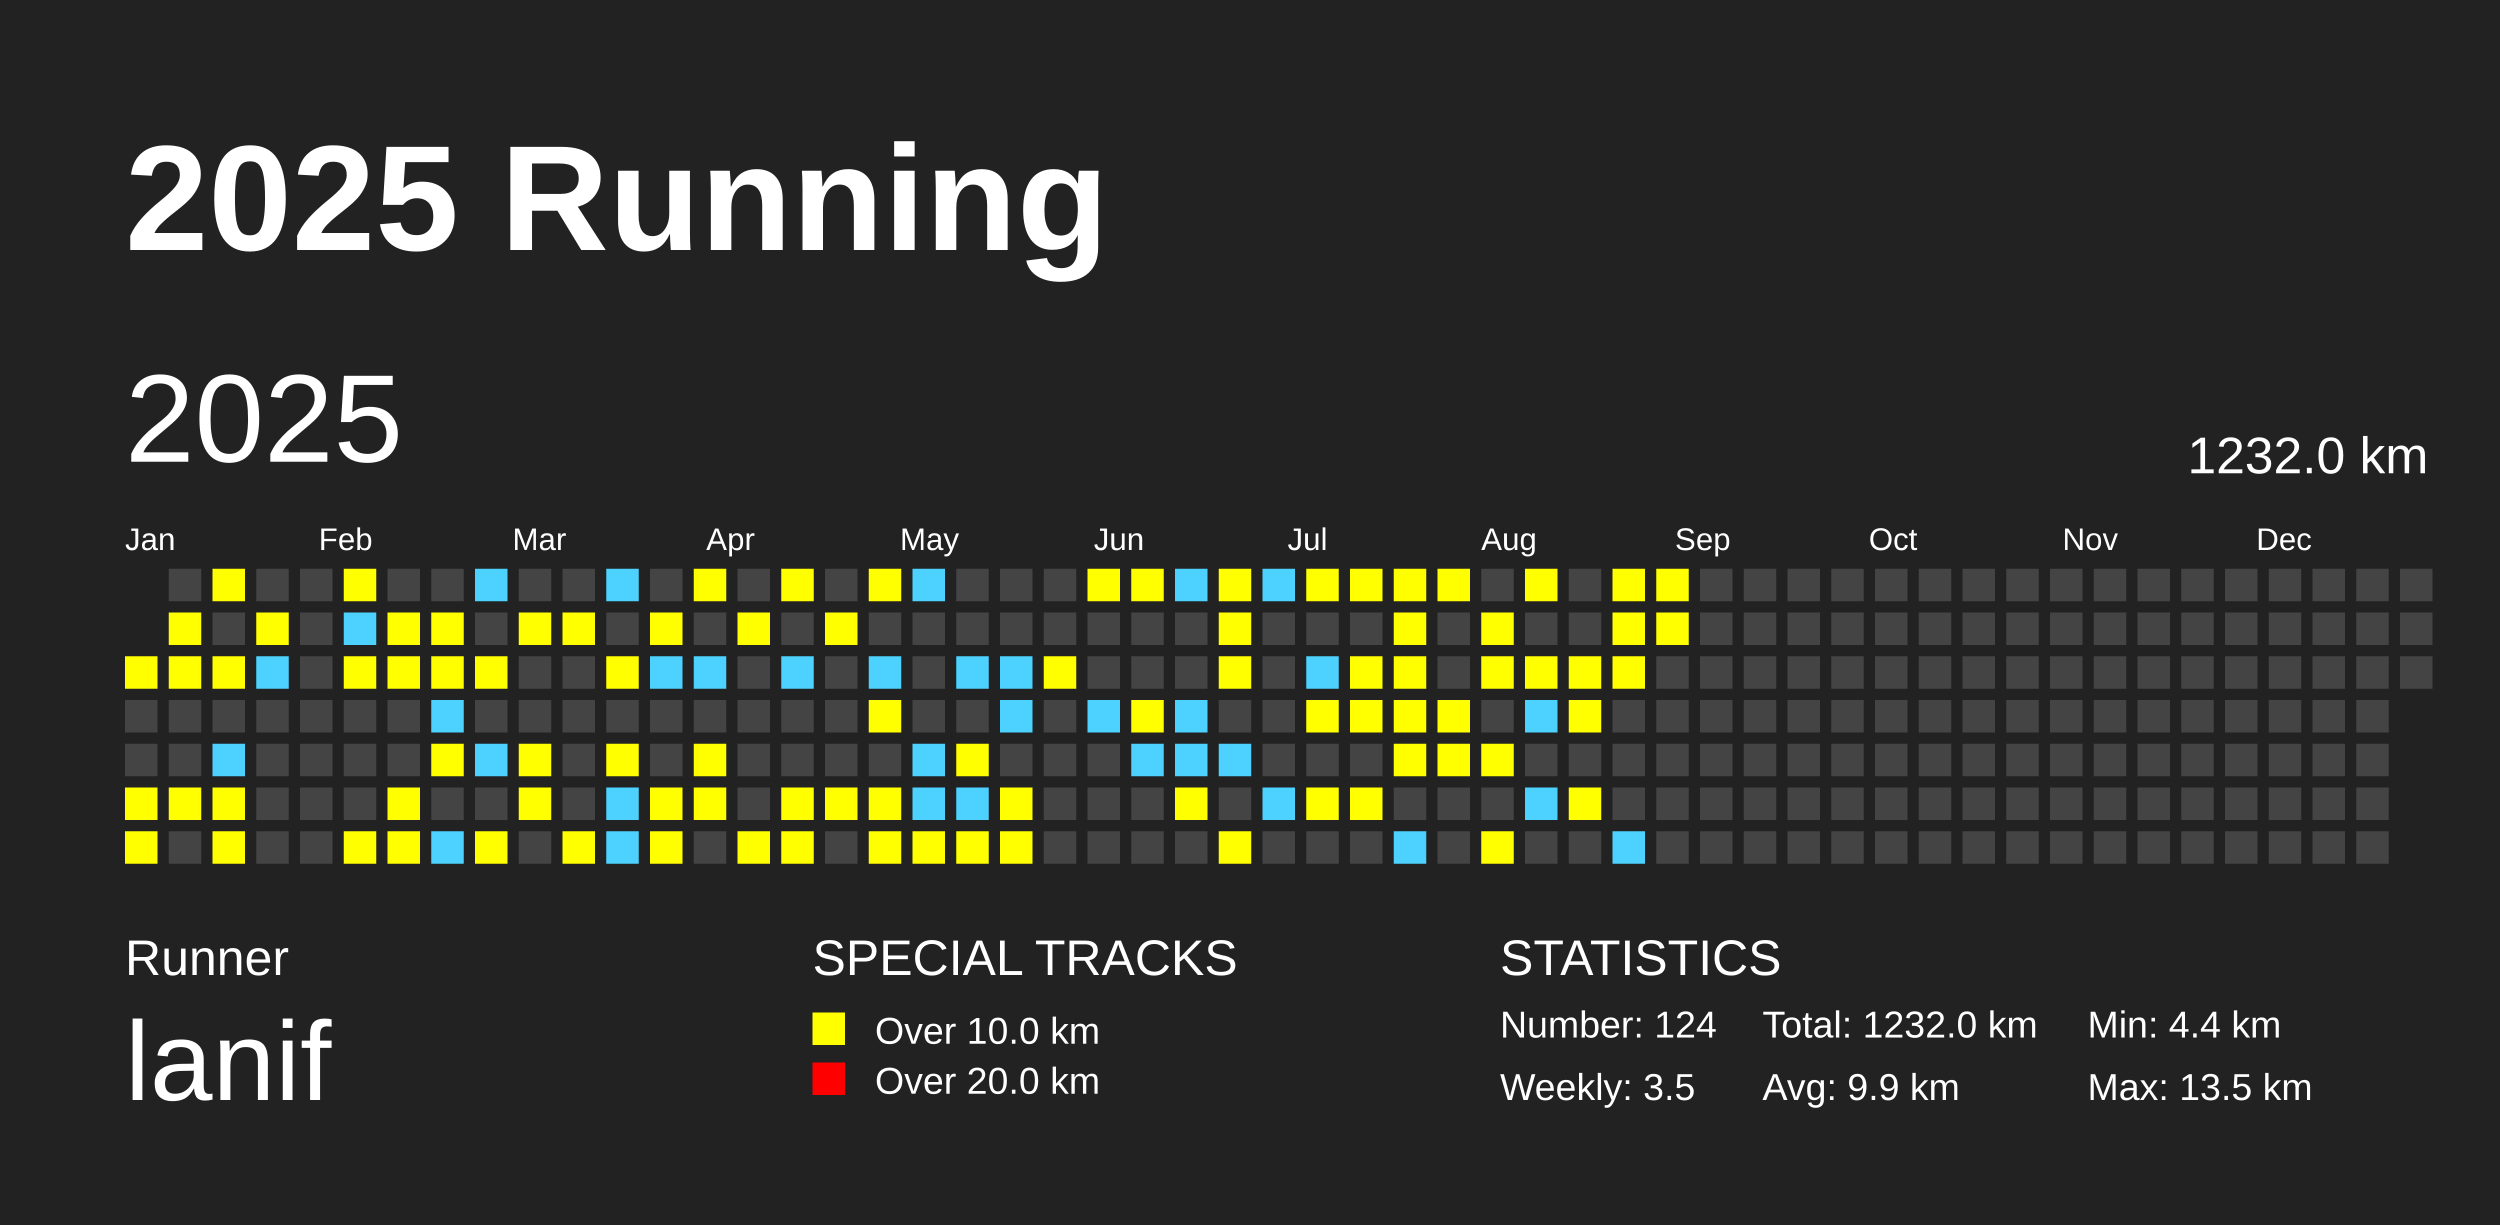
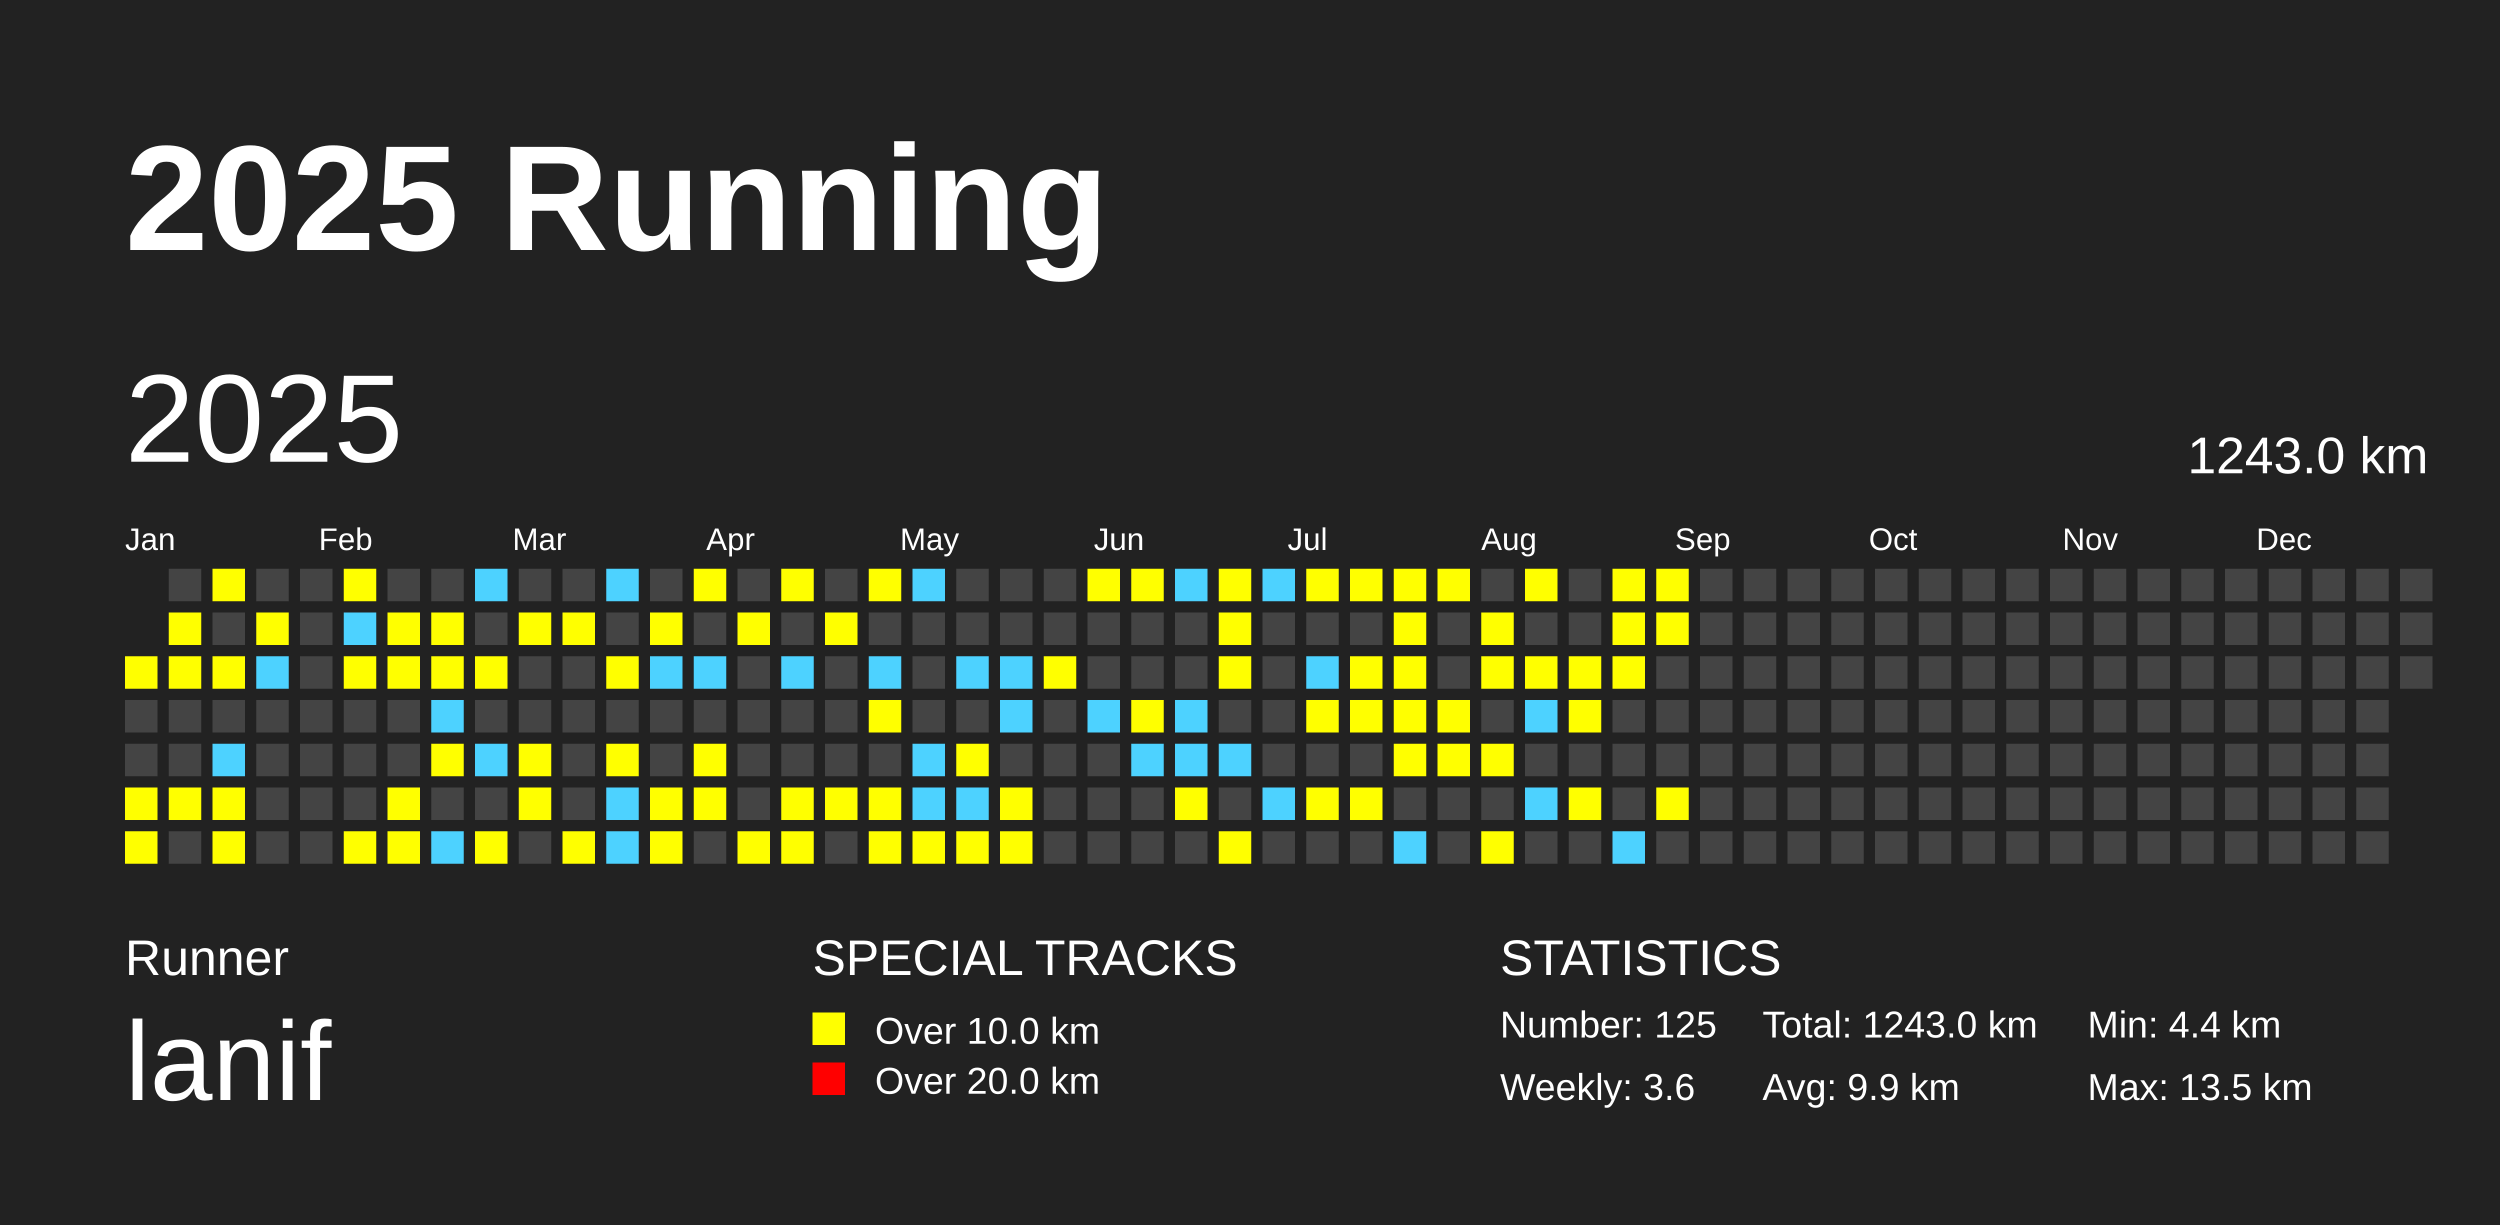
<svg xmlns="http://www.w3.org/2000/svg" baseProfile="full" height="98mm" version="1.1" viewBox="0,0,200,98" width="200mm">
  <defs />
  <rect fill="#222222" height="98" width="200" x="0" y="0" />
  <text fill="#FFFFFF" style="font-size:12px; font-family:Arial; font-weight:bold;" x="10" y="20">2025 Running</text>
  <text fill="#FFFFFF" style="font-size:4px; font-family:Arial" x="10" y="78">Runner</text>
  <text fill="#FFFFFF" style="font-size:9px; font-family:Arial" x="10" y="88">lanif</text>
  <text fill="#FFFFFF" style="font-size:4px; font-family:Arial" x="65" y="78">SPECIAL TRACKS</text>
  <rect fill="yellow" height="2.6" width="2.6" x="65" y="81" />
  <text fill="#FFFFFF" style="font-size:3px; font-family:Arial" x="70" y="83.5">Over 10.0 km</text>
  <rect fill="red" height="2.6" width="2.6" x="65" y="85" />
  <text fill="#FFFFFF" style="font-size:3px; font-family:Arial" x="70" y="87.5">Over 20.0 km</text>
  <text fill="#FFFFFF" style="font-size:4px; font-family:Arial" x="120" y="78">STATISTICS</text>
-   <text fill="#FFFFFF" style="font-size:3px; font-family:Arial" x="120" y="83">Number: 124</text>
-   <text fill="#FFFFFF" style="font-size:3px; font-family:Arial" x="120" y="88">Weekly: 3.5</text>
-   <text fill="#FFFFFF" style="font-size:3px; font-family:Arial" x="141" y="83">Total: 1232.0 km</text>
+   <text fill="#FFFFFF" style="font-size:3px; font-family:Arial" x="120" y="83">Number: 125</text>
+   <text fill="#FFFFFF" style="font-size:3px; font-family:Arial" x="120" y="88">Weekly: 3.6</text>
+   <text fill="#FFFFFF" style="font-size:3px; font-family:Arial" x="141" y="83">Total: 1243.0 km</text>
  <text fill="#FFFFFF" style="font-size:3px; font-family:Arial" x="141" y="88">Avg: 9.9 km</text>
  <text fill="#FFFFFF" style="font-size:3px; font-family:Arial" x="167" y="83">Min: 4.4 km</text>
  <text fill="#FFFFFF" style="font-size:3px; font-family:Arial" x="167" y="88">Max: 13.5 km</text>
  <text dominant-baseline="hanging" fill="#FFFFFF" style="font-size:10.0px; font-family:Arial;" x="10" y="30">2025</text>
-   <text dominant-baseline="hanging" fill="#FFFFFF" style="font-size:4.125px; font-family:Arial;" x="175" y="35">1232.0 km</text>
+   <text dominant-baseline="hanging" fill="#FFFFFF" style="font-size:4.125px; font-family:Arial;" x="175" y="35">1243.0 km</text>
  <text fill="#FFFFFF" style="font-size:2.5px; font-family:Arial" x="10.0" y="44">Jan</text>
  <text fill="#FFFFFF" style="font-size:2.5px; font-family:Arial" x="25.5" y="44">Feb</text>
  <text fill="#FFFFFF" style="font-size:2.5px; font-family:Arial" x="41.0" y="44">Mar</text>
  <text fill="#FFFFFF" style="font-size:2.5px; font-family:Arial" x="56.5" y="44">Apr</text>
  <text fill="#FFFFFF" style="font-size:2.5px; font-family:Arial" x="72.0" y="44">May</text>
  <text fill="#FFFFFF" style="font-size:2.5px; font-family:Arial" x="87.5" y="44">Jun</text>
  <text fill="#FFFFFF" style="font-size:2.5px; font-family:Arial" x="103.0" y="44">Jul</text>
  <text fill="#FFFFFF" style="font-size:2.5px; font-family:Arial" x="118.5" y="44">Aug</text>
  <text fill="#FFFFFF" style="font-size:2.5px; font-family:Arial" x="134.0" y="44">Sep</text>
  <text fill="#FFFFFF" style="font-size:2.5px; font-family:Arial" x="149.5" y="44">Oct</text>
  <text fill="#FFFFFF" style="font-size:2.5px; font-family:Arial" x="165.0" y="44">Nov</text>
  <text fill="#FFFFFF" style="font-size:2.5px; font-family:Arial" x="180.5" y="44">Dec</text>
  <rect fill="yellow" height="2.6" width="2.6" x="10.0" y="52.5" />
  <rect fill="#444444" height="2.6" width="2.6" x="10.0" y="56.0" />
  <rect fill="#444444" height="2.6" width="2.6" x="10.0" y="59.5" />
  <rect fill="yellow" height="2.6" width="2.6" x="10.0" y="63.0" />
  <rect fill="yellow" height="2.6" width="2.6" x="10.0" y="66.5" />
  <rect fill="#444444" height="2.6" width="2.6" x="13.5" y="45.5" />
  <rect fill="yellow" height="2.6" width="2.6" x="13.5" y="49.0" />
  <rect fill="yellow" height="2.6" width="2.6" x="13.5" y="52.5" />
  <rect fill="#444444" height="2.6" width="2.6" x="13.5" y="56.0" />
  <rect fill="#444444" height="2.6" width="2.6" x="13.5" y="59.5" />
  <rect fill="yellow" height="2.6" width="2.6" x="13.5" y="63.0" />
  <rect fill="#444444" height="2.6" width="2.6" x="13.5" y="66.5" />
  <rect fill="yellow" height="2.6" width="2.6" x="17.0" y="45.5" />
  <rect fill="#444444" height="2.6" width="2.6" x="17.0" y="49.0" />
  <rect fill="yellow" height="2.6" width="2.6" x="17.0" y="52.5" />
  <rect fill="#444444" height="2.6" width="2.6" x="17.0" y="56.0" />
  <rect fill="#4DD2FF" height="2.6" width="2.6" x="17.0" y="59.5" />
  <rect fill="yellow" height="2.6" width="2.6" x="17.0" y="63.0" />
  <rect fill="yellow" height="2.6" width="2.6" x="17.0" y="66.5" />
  <rect fill="#444444" height="2.6" width="2.6" x="20.5" y="45.5" />
  <rect fill="yellow" height="2.6" width="2.6" x="20.5" y="49.0" />
  <rect fill="#4DD2FF" height="2.6" width="2.6" x="20.5" y="52.5" />
  <rect fill="#444444" height="2.6" width="2.6" x="20.5" y="56.0" />
  <rect fill="#444444" height="2.6" width="2.6" x="20.5" y="59.5" />
  <rect fill="#444444" height="2.6" width="2.6" x="20.5" y="63.0" />
  <rect fill="#444444" height="2.6" width="2.6" x="20.5" y="66.5" />
  <rect fill="#444444" height="2.6" width="2.6" x="24.0" y="45.5" />
  <rect fill="#444444" height="2.6" width="2.6" x="24.0" y="49.0" />
  <rect fill="#444444" height="2.6" width="2.6" x="24.0" y="52.5" />
  <rect fill="#444444" height="2.6" width="2.6" x="24.0" y="56.0" />
  <rect fill="#444444" height="2.6" width="2.6" x="24.0" y="59.5" />
  <rect fill="#444444" height="2.6" width="2.6" x="24.0" y="63.0" />
  <rect fill="#444444" height="2.6" width="2.6" x="24.0" y="66.5" />
  <rect fill="yellow" height="2.6" width="2.6" x="27.5" y="45.5" />
  <rect fill="#4DD2FF" height="2.6" width="2.6" x="27.5" y="49.0" />
  <rect fill="yellow" height="2.6" width="2.6" x="27.5" y="52.5" />
  <rect fill="#444444" height="2.6" width="2.6" x="27.5" y="56.0" />
  <rect fill="#444444" height="2.6" width="2.6" x="27.5" y="59.5" />
  <rect fill="#444444" height="2.6" width="2.6" x="27.5" y="63.0" />
  <rect fill="yellow" height="2.6" width="2.6" x="27.5" y="66.5" />
  <rect fill="#444444" height="2.6" width="2.6" x="31.0" y="45.5" />
  <rect fill="yellow" height="2.6" width="2.6" x="31.0" y="49.0" />
  <rect fill="yellow" height="2.6" width="2.6" x="31.0" y="52.5" />
  <rect fill="#444444" height="2.6" width="2.6" x="31.0" y="56.0" />
  <rect fill="#444444" height="2.6" width="2.6" x="31.0" y="59.5" />
  <rect fill="yellow" height="2.6" width="2.6" x="31.0" y="63.0" />
  <rect fill="yellow" height="2.6" width="2.6" x="31.0" y="66.5" />
  <rect fill="#444444" height="2.6" width="2.6" x="34.5" y="45.5" />
  <rect fill="yellow" height="2.6" width="2.6" x="34.5" y="49.0" />
  <rect fill="yellow" height="2.6" width="2.6" x="34.5" y="52.5" />
  <rect fill="#4DD2FF" height="2.6" width="2.6" x="34.5" y="56.0" />
  <rect fill="yellow" height="2.6" width="2.6" x="34.5" y="59.5" />
  <rect fill="#444444" height="2.6" width="2.6" x="34.5" y="63.0" />
  <rect fill="#4DD2FF" height="2.6" width="2.6" x="34.5" y="66.5" />
  <rect fill="#4DD2FF" height="2.6" width="2.6" x="38.0" y="45.5" />
  <rect fill="#444444" height="2.6" width="2.6" x="38.0" y="49.0" />
  <rect fill="yellow" height="2.6" width="2.6" x="38.0" y="52.5" />
  <rect fill="#444444" height="2.6" width="2.6" x="38.0" y="56.0" />
  <rect fill="#4DD2FF" height="2.6" width="2.6" x="38.0" y="59.5" />
  <rect fill="#444444" height="2.6" width="2.6" x="38.0" y="63.0" />
  <rect fill="yellow" height="2.6" width="2.6" x="38.0" y="66.5" />
  <rect fill="#444444" height="2.6" width="2.6" x="41.5" y="45.5" />
  <rect fill="yellow" height="2.6" width="2.6" x="41.5" y="49.0" />
  <rect fill="#444444" height="2.6" width="2.6" x="41.5" y="52.5" />
  <rect fill="#444444" height="2.6" width="2.6" x="41.5" y="56.0" />
  <rect fill="yellow" height="2.6" width="2.6" x="41.5" y="59.5" />
  <rect fill="yellow" height="2.6" width="2.6" x="41.5" y="63.0" />
  <rect fill="#444444" height="2.6" width="2.6" x="41.5" y="66.5" />
  <rect fill="#444444" height="2.6" width="2.6" x="45.0" y="45.5" />
  <rect fill="yellow" height="2.6" width="2.6" x="45.0" y="49.0" />
  <rect fill="#444444" height="2.6" width="2.6" x="45.0" y="52.5" />
  <rect fill="#444444" height="2.6" width="2.6" x="45.0" y="56.0" />
  <rect fill="#444444" height="2.6" width="2.6" x="45.0" y="59.5" />
  <rect fill="#444444" height="2.6" width="2.6" x="45.0" y="63.0" />
  <rect fill="yellow" height="2.6" width="2.6" x="45.0" y="66.5" />
  <rect fill="#4DD2FF" height="2.6" width="2.6" x="48.5" y="45.5" />
  <rect fill="#444444" height="2.6" width="2.6" x="48.5" y="49.0" />
  <rect fill="yellow" height="2.6" width="2.6" x="48.5" y="52.5" />
  <rect fill="#444444" height="2.6" width="2.6" x="48.5" y="56.0" />
  <rect fill="yellow" height="2.6" width="2.6" x="48.5" y="59.5" />
  <rect fill="#4DD2FF" height="2.6" width="2.6" x="48.5" y="63.0" />
  <rect fill="#4DD2FF" height="2.6" width="2.6" x="48.5" y="66.5" />
  <rect fill="#444444" height="2.6" width="2.6" x="52.0" y="45.5" />
  <rect fill="yellow" height="2.6" width="2.6" x="52.0" y="49.0" />
  <rect fill="#4DD2FF" height="2.6" width="2.6" x="52.0" y="52.5" />
  <rect fill="#444444" height="2.6" width="2.6" x="52.0" y="56.0" />
  <rect fill="#444444" height="2.6" width="2.6" x="52.0" y="59.5" />
  <rect fill="yellow" height="2.6" width="2.6" x="52.0" y="63.0" />
  <rect fill="yellow" height="2.6" width="2.6" x="52.0" y="66.5" />
  <rect fill="yellow" height="2.6" width="2.6" x="55.5" y="45.5" />
  <rect fill="#444444" height="2.6" width="2.6" x="55.5" y="49.0" />
  <rect fill="#4DD2FF" height="2.6" width="2.6" x="55.5" y="52.5" />
  <rect fill="#444444" height="2.6" width="2.6" x="55.5" y="56.0" />
  <rect fill="yellow" height="2.6" width="2.6" x="55.5" y="59.5" />
  <rect fill="yellow" height="2.6" width="2.6" x="55.5" y="63.0" />
  <rect fill="#444444" height="2.6" width="2.6" x="55.5" y="66.5" />
  <rect fill="#444444" height="2.6" width="2.6" x="59.0" y="45.5" />
  <rect fill="yellow" height="2.6" width="2.6" x="59.0" y="49.0" />
  <rect fill="#444444" height="2.6" width="2.6" x="59.0" y="52.5" />
  <rect fill="#444444" height="2.6" width="2.6" x="59.0" y="56.0" />
  <rect fill="#444444" height="2.6" width="2.6" x="59.0" y="59.5" />
  <rect fill="#444444" height="2.6" width="2.6" x="59.0" y="63.0" />
  <rect fill="yellow" height="2.6" width="2.6" x="59.0" y="66.5" />
  <rect fill="yellow" height="2.6" width="2.6" x="62.5" y="45.5" />
  <rect fill="#444444" height="2.6" width="2.6" x="62.5" y="49.0" />
  <rect fill="#4DD2FF" height="2.6" width="2.6" x="62.5" y="52.5" />
  <rect fill="#444444" height="2.6" width="2.6" x="62.5" y="56.0" />
  <rect fill="#444444" height="2.6" width="2.6" x="62.5" y="59.5" />
  <rect fill="yellow" height="2.6" width="2.6" x="62.5" y="63.0" />
  <rect fill="yellow" height="2.6" width="2.6" x="62.5" y="66.5" />
  <rect fill="#444444" height="2.6" width="2.6" x="66.0" y="45.5" />
  <rect fill="yellow" height="2.6" width="2.6" x="66.0" y="49.0" />
  <rect fill="#444444" height="2.6" width="2.6" x="66.0" y="52.5" />
  <rect fill="#444444" height="2.6" width="2.6" x="66.0" y="56.0" />
  <rect fill="#444444" height="2.6" width="2.6" x="66.0" y="59.5" />
  <rect fill="yellow" height="2.6" width="2.6" x="66.0" y="63.0" />
  <rect fill="#444444" height="2.6" width="2.6" x="66.0" y="66.5" />
  <rect fill="yellow" height="2.6" width="2.6" x="69.5" y="45.5" />
  <rect fill="#444444" height="2.6" width="2.6" x="69.5" y="49.0" />
  <rect fill="#4DD2FF" height="2.6" width="2.6" x="69.5" y="52.5" />
  <rect fill="yellow" height="2.6" width="2.6" x="69.5" y="56.0" />
  <rect fill="#444444" height="2.6" width="2.6" x="69.5" y="59.5" />
  <rect fill="yellow" height="2.6" width="2.6" x="69.5" y="63.0" />
  <rect fill="yellow" height="2.6" width="2.6" x="69.5" y="66.5" />
  <rect fill="#4DD2FF" height="2.6" width="2.6" x="73.0" y="45.5" />
  <rect fill="#444444" height="2.6" width="2.6" x="73.0" y="49.0" />
  <rect fill="#444444" height="2.6" width="2.6" x="73.0" y="52.5" />
  <rect fill="#444444" height="2.6" width="2.6" x="73.0" y="56.0" />
  <rect fill="#4DD2FF" height="2.6" width="2.6" x="73.0" y="59.5" />
  <rect fill="#4DD2FF" height="2.6" width="2.6" x="73.0" y="63.0" />
  <rect fill="yellow" height="2.6" width="2.6" x="73.0" y="66.5" />
  <rect fill="#444444" height="2.6" width="2.6" x="76.5" y="45.5" />
  <rect fill="#444444" height="2.6" width="2.6" x="76.5" y="49.0" />
  <rect fill="#4DD2FF" height="2.6" width="2.6" x="76.5" y="52.5" />
  <rect fill="#444444" height="2.6" width="2.6" x="76.5" y="56.0" />
  <rect fill="yellow" height="2.6" width="2.6" x="76.5" y="59.5" />
  <rect fill="#4DD2FF" height="2.6" width="2.6" x="76.5" y="63.0" />
  <rect fill="yellow" height="2.6" width="2.6" x="76.5" y="66.5" />
  <rect fill="#444444" height="2.6" width="2.6" x="80.0" y="45.5" />
  <rect fill="#444444" height="2.6" width="2.6" x="80.0" y="49.0" />
  <rect fill="#4DD2FF" height="2.6" width="2.6" x="80.0" y="52.5" />
  <rect fill="#4DD2FF" height="2.6" width="2.6" x="80.0" y="56.0" />
  <rect fill="#444444" height="2.6" width="2.6" x="80.0" y="59.5" />
  <rect fill="yellow" height="2.6" width="2.6" x="80.0" y="63.0" />
  <rect fill="yellow" height="2.6" width="2.6" x="80.0" y="66.5" />
  <rect fill="#444444" height="2.6" width="2.6" x="83.5" y="45.5" />
  <rect fill="#444444" height="2.6" width="2.6" x="83.5" y="49.0" />
  <rect fill="yellow" height="2.6" width="2.6" x="83.5" y="52.5" />
  <rect fill="#444444" height="2.6" width="2.6" x="83.5" y="56.0" />
  <rect fill="#444444" height="2.6" width="2.6" x="83.5" y="59.5" />
  <rect fill="#444444" height="2.6" width="2.6" x="83.5" y="63.0" />
  <rect fill="#444444" height="2.6" width="2.6" x="83.5" y="66.5" />
  <rect fill="yellow" height="2.6" width="2.6" x="87.0" y="45.5" />
  <rect fill="#444444" height="2.6" width="2.6" x="87.0" y="49.0" />
  <rect fill="#444444" height="2.6" width="2.6" x="87.0" y="52.5" />
  <rect fill="#4DD2FF" height="2.6" width="2.6" x="87.0" y="56.0" />
  <rect fill="#444444" height="2.6" width="2.6" x="87.0" y="59.5" />
  <rect fill="#444444" height="2.6" width="2.6" x="87.0" y="63.0" />
  <rect fill="#444444" height="2.6" width="2.6" x="87.0" y="66.5" />
  <rect fill="yellow" height="2.6" width="2.6" x="90.5" y="45.5" />
  <rect fill="#444444" height="2.6" width="2.6" x="90.5" y="49.0" />
  <rect fill="#444444" height="2.6" width="2.6" x="90.5" y="52.5" />
  <rect fill="yellow" height="2.6" width="2.6" x="90.5" y="56.0" />
  <rect fill="#4DD2FF" height="2.6" width="2.6" x="90.5" y="59.5" />
  <rect fill="#444444" height="2.6" width="2.6" x="90.5" y="63.0" />
  <rect fill="#444444" height="2.6" width="2.6" x="90.5" y="66.5" />
  <rect fill="#4DD2FF" height="2.6" width="2.6" x="94.0" y="45.5" />
  <rect fill="#444444" height="2.6" width="2.6" x="94.0" y="49.0" />
  <rect fill="#444444" height="2.6" width="2.6" x="94.0" y="52.5" />
  <rect fill="#4DD2FF" height="2.6" width="2.6" x="94.0" y="56.0" />
  <rect fill="#4DD2FF" height="2.6" width="2.6" x="94.0" y="59.5" />
  <rect fill="yellow" height="2.6" width="2.6" x="94.0" y="63.0" />
  <rect fill="#444444" height="2.6" width="2.6" x="94.0" y="66.5" />
  <rect fill="yellow" height="2.6" width="2.6" x="97.5" y="45.5" />
  <rect fill="yellow" height="2.6" width="2.6" x="97.5" y="49.0" />
  <rect fill="yellow" height="2.6" width="2.6" x="97.5" y="52.5" />
  <rect fill="#444444" height="2.6" width="2.6" x="97.5" y="56.0" />
  <rect fill="#4DD2FF" height="2.6" width="2.6" x="97.5" y="59.5" />
  <rect fill="#444444" height="2.6" width="2.6" x="97.5" y="63.0" />
  <rect fill="yellow" height="2.6" width="2.6" x="97.5" y="66.5" />
  <rect fill="#4DD2FF" height="2.6" width="2.6" x="101.0" y="45.5" />
  <rect fill="#444444" height="2.6" width="2.6" x="101.0" y="49.0" />
  <rect fill="#444444" height="2.6" width="2.6" x="101.0" y="52.5" />
  <rect fill="#444444" height="2.6" width="2.6" x="101.0" y="56.0" />
  <rect fill="#444444" height="2.6" width="2.6" x="101.0" y="59.5" />
  <rect fill="#4DD2FF" height="2.6" width="2.6" x="101.0" y="63.0" />
  <rect fill="#444444" height="2.6" width="2.6" x="101.0" y="66.5" />
  <rect fill="yellow" height="2.6" width="2.6" x="104.5" y="45.5" />
  <rect fill="#444444" height="2.6" width="2.6" x="104.5" y="49.0" />
  <rect fill="#4DD2FF" height="2.6" width="2.6" x="104.5" y="52.5" />
  <rect fill="yellow" height="2.6" width="2.6" x="104.5" y="56.0" />
  <rect fill="#444444" height="2.6" width="2.6" x="104.5" y="59.5" />
  <rect fill="yellow" height="2.6" width="2.6" x="104.5" y="63.0" />
  <rect fill="#444444" height="2.6" width="2.6" x="104.5" y="66.5" />
  <rect fill="yellow" height="2.6" width="2.6" x="108.0" y="45.5" />
  <rect fill="#444444" height="2.6" width="2.6" x="108.0" y="49.0" />
  <rect fill="yellow" height="2.6" width="2.6" x="108.0" y="52.5" />
  <rect fill="yellow" height="2.6" width="2.6" x="108.0" y="56.0" />
  <rect fill="#444444" height="2.6" width="2.6" x="108.0" y="59.5" />
  <rect fill="yellow" height="2.6" width="2.6" x="108.0" y="63.0" />
  <rect fill="#444444" height="2.6" width="2.6" x="108.0" y="66.5" />
  <rect fill="yellow" height="2.6" width="2.6" x="111.5" y="45.5" />
  <rect fill="yellow" height="2.6" width="2.6" x="111.5" y="49.0" />
  <rect fill="yellow" height="2.6" width="2.6" x="111.5" y="52.5" />
  <rect fill="yellow" height="2.6" width="2.6" x="111.5" y="56.0" />
  <rect fill="yellow" height="2.6" width="2.6" x="111.5" y="59.5" />
  <rect fill="#444444" height="2.6" width="2.6" x="111.5" y="63.0" />
  <rect fill="#4DD2FF" height="2.6" width="2.6" x="111.5" y="66.5" />
  <rect fill="yellow" height="2.6" width="2.6" x="115.0" y="45.5" />
  <rect fill="#444444" height="2.6" width="2.6" x="115.0" y="49.0" />
  <rect fill="#444444" height="2.6" width="2.6" x="115.0" y="52.5" />
  <rect fill="yellow" height="2.6" width="2.6" x="115.0" y="56.0" />
  <rect fill="yellow" height="2.6" width="2.6" x="115.0" y="59.5" />
  <rect fill="#444444" height="2.6" width="2.6" x="115.0" y="63.0" />
  <rect fill="#444444" height="2.6" width="2.6" x="115.0" y="66.5" />
  <rect fill="#444444" height="2.6" width="2.6" x="118.5" y="45.5" />
  <rect fill="yellow" height="2.6" width="2.6" x="118.5" y="49.0" />
  <rect fill="yellow" height="2.6" width="2.6" x="118.5" y="52.5" />
  <rect fill="#444444" height="2.6" width="2.6" x="118.5" y="56.0" />
  <rect fill="yellow" height="2.6" width="2.6" x="118.5" y="59.5" />
  <rect fill="#444444" height="2.6" width="2.6" x="118.5" y="63.0" />
  <rect fill="yellow" height="2.6" width="2.6" x="118.5" y="66.5" />
  <rect fill="yellow" height="2.6" width="2.6" x="122.0" y="45.5" />
  <rect fill="#444444" height="2.6" width="2.6" x="122.0" y="49.0" />
  <rect fill="yellow" height="2.6" width="2.6" x="122.0" y="52.5" />
  <rect fill="#4DD2FF" height="2.6" width="2.6" x="122.0" y="56.0" />
  <rect fill="#444444" height="2.6" width="2.6" x="122.0" y="59.5" />
  <rect fill="#4DD2FF" height="2.6" width="2.6" x="122.0" y="63.0" />
  <rect fill="#444444" height="2.6" width="2.6" x="122.0" y="66.5" />
  <rect fill="#444444" height="2.6" width="2.6" x="125.5" y="45.5" />
  <rect fill="#444444" height="2.6" width="2.6" x="125.5" y="49.0" />
  <rect fill="yellow" height="2.6" width="2.6" x="125.5" y="52.5" />
  <rect fill="yellow" height="2.6" width="2.6" x="125.5" y="56.0" />
  <rect fill="#444444" height="2.6" width="2.6" x="125.5" y="59.5" />
  <rect fill="yellow" height="2.6" width="2.6" x="125.5" y="63.0" />
  <rect fill="#444444" height="2.6" width="2.6" x="125.5" y="66.5" />
  <rect fill="yellow" height="2.6" width="2.6" x="129.0" y="45.5" />
  <rect fill="yellow" height="2.6" width="2.6" x="129.0" y="49.0" />
  <rect fill="yellow" height="2.6" width="2.6" x="129.0" y="52.5" />
  <rect fill="#444444" height="2.6" width="2.6" x="129.0" y="56.0" />
  <rect fill="#444444" height="2.6" width="2.6" x="129.0" y="59.5" />
  <rect fill="#444444" height="2.6" width="2.6" x="129.0" y="63.0" />
  <rect fill="#4DD2FF" height="2.6" width="2.6" x="129.0" y="66.5" />
  <rect fill="yellow" height="2.6" width="2.6" x="132.5" y="45.5" />
  <rect fill="yellow" height="2.6" width="2.6" x="132.5" y="49.0" />
  <rect fill="#444444" height="2.6" width="2.6" x="132.5" y="52.5" />
  <rect fill="#444444" height="2.6" width="2.6" x="132.5" y="56.0" />
  <rect fill="#444444" height="2.6" width="2.6" x="132.5" y="59.5" />
-   <rect fill="#444444" height="2.6" width="2.6" x="132.5" y="63.0" />
+   <rect fill="yellow" height="2.6" width="2.6" x="132.5" y="63.0" />
  <rect fill="#444444" height="2.6" width="2.6" x="132.5" y="66.5" />
  <rect fill="#444444" height="2.6" width="2.6" x="136.0" y="45.5" />
  <rect fill="#444444" height="2.6" width="2.6" x="136.0" y="49.0" />
  <rect fill="#444444" height="2.6" width="2.6" x="136.0" y="52.5" />
  <rect fill="#444444" height="2.6" width="2.6" x="136.0" y="56.0" />
  <rect fill="#444444" height="2.6" width="2.6" x="136.0" y="59.5" />
  <rect fill="#444444" height="2.6" width="2.6" x="136.0" y="63.0" />
  <rect fill="#444444" height="2.6" width="2.6" x="136.0" y="66.5" />
  <rect fill="#444444" height="2.6" width="2.6" x="139.5" y="45.5" />
  <rect fill="#444444" height="2.6" width="2.6" x="139.5" y="49.0" />
  <rect fill="#444444" height="2.6" width="2.6" x="139.5" y="52.5" />
  <rect fill="#444444" height="2.6" width="2.6" x="139.5" y="56.0" />
  <rect fill="#444444" height="2.6" width="2.6" x="139.5" y="59.5" />
  <rect fill="#444444" height="2.6" width="2.6" x="139.5" y="63.0" />
  <rect fill="#444444" height="2.6" width="2.6" x="139.5" y="66.5" />
  <rect fill="#444444" height="2.6" width="2.6" x="143.0" y="45.5" />
  <rect fill="#444444" height="2.6" width="2.6" x="143.0" y="49.0" />
  <rect fill="#444444" height="2.6" width="2.6" x="143.0" y="52.5" />
  <rect fill="#444444" height="2.6" width="2.6" x="143.0" y="56.0" />
  <rect fill="#444444" height="2.6" width="2.6" x="143.0" y="59.5" />
  <rect fill="#444444" height="2.6" width="2.6" x="143.0" y="63.0" />
  <rect fill="#444444" height="2.6" width="2.6" x="143.0" y="66.5" />
  <rect fill="#444444" height="2.6" width="2.6" x="146.5" y="45.5" />
  <rect fill="#444444" height="2.6" width="2.6" x="146.5" y="49.0" />
  <rect fill="#444444" height="2.6" width="2.6" x="146.5" y="52.5" />
  <rect fill="#444444" height="2.6" width="2.6" x="146.5" y="56.0" />
  <rect fill="#444444" height="2.6" width="2.6" x="146.5" y="59.5" />
  <rect fill="#444444" height="2.6" width="2.6" x="146.5" y="63.0" />
  <rect fill="#444444" height="2.6" width="2.6" x="146.5" y="66.5" />
  <rect fill="#444444" height="2.6" width="2.6" x="150.0" y="45.5" />
  <rect fill="#444444" height="2.6" width="2.6" x="150.0" y="49.0" />
  <rect fill="#444444" height="2.6" width="2.6" x="150.0" y="52.5" />
  <rect fill="#444444" height="2.6" width="2.6" x="150.0" y="56.0" />
  <rect fill="#444444" height="2.6" width="2.6" x="150.0" y="59.5" />
  <rect fill="#444444" height="2.6" width="2.6" x="150.0" y="63.0" />
  <rect fill="#444444" height="2.6" width="2.6" x="150.0" y="66.5" />
  <rect fill="#444444" height="2.6" width="2.6" x="153.5" y="45.5" />
  <rect fill="#444444" height="2.6" width="2.6" x="153.5" y="49.0" />
  <rect fill="#444444" height="2.6" width="2.6" x="153.5" y="52.5" />
  <rect fill="#444444" height="2.6" width="2.6" x="153.5" y="56.0" />
  <rect fill="#444444" height="2.6" width="2.6" x="153.5" y="59.5" />
  <rect fill="#444444" height="2.6" width="2.6" x="153.5" y="63.0" />
  <rect fill="#444444" height="2.6" width="2.6" x="153.5" y="66.5" />
  <rect fill="#444444" height="2.6" width="2.6" x="157.0" y="45.5" />
  <rect fill="#444444" height="2.6" width="2.6" x="157.0" y="49.0" />
  <rect fill="#444444" height="2.6" width="2.6" x="157.0" y="52.5" />
  <rect fill="#444444" height="2.6" width="2.6" x="157.0" y="56.0" />
  <rect fill="#444444" height="2.6" width="2.6" x="157.0" y="59.5" />
  <rect fill="#444444" height="2.6" width="2.6" x="157.0" y="63.0" />
  <rect fill="#444444" height="2.6" width="2.6" x="157.0" y="66.5" />
  <rect fill="#444444" height="2.6" width="2.6" x="160.5" y="45.5" />
  <rect fill="#444444" height="2.6" width="2.6" x="160.5" y="49.0" />
  <rect fill="#444444" height="2.6" width="2.6" x="160.5" y="52.5" />
  <rect fill="#444444" height="2.6" width="2.6" x="160.5" y="56.0" />
  <rect fill="#444444" height="2.6" width="2.6" x="160.5" y="59.5" />
  <rect fill="#444444" height="2.6" width="2.6" x="160.5" y="63.0" />
  <rect fill="#444444" height="2.6" width="2.6" x="160.5" y="66.5" />
  <rect fill="#444444" height="2.6" width="2.6" x="164.0" y="45.5" />
  <rect fill="#444444" height="2.6" width="2.6" x="164.0" y="49.0" />
  <rect fill="#444444" height="2.6" width="2.6" x="164.0" y="52.5" />
  <rect fill="#444444" height="2.6" width="2.6" x="164.0" y="56.0" />
  <rect fill="#444444" height="2.6" width="2.6" x="164.0" y="59.5" />
  <rect fill="#444444" height="2.6" width="2.6" x="164.0" y="63.0" />
  <rect fill="#444444" height="2.6" width="2.6" x="164.0" y="66.5" />
  <rect fill="#444444" height="2.6" width="2.6" x="167.5" y="45.5" />
  <rect fill="#444444" height="2.6" width="2.6" x="167.5" y="49.0" />
  <rect fill="#444444" height="2.6" width="2.6" x="167.5" y="52.5" />
  <rect fill="#444444" height="2.6" width="2.6" x="167.5" y="56.0" />
  <rect fill="#444444" height="2.6" width="2.6" x="167.5" y="59.5" />
  <rect fill="#444444" height="2.6" width="2.6" x="167.5" y="63.0" />
  <rect fill="#444444" height="2.6" width="2.6" x="167.5" y="66.5" />
  <rect fill="#444444" height="2.6" width="2.6" x="171.0" y="45.5" />
  <rect fill="#444444" height="2.6" width="2.6" x="171.0" y="49.0" />
  <rect fill="#444444" height="2.6" width="2.6" x="171.0" y="52.5" />
  <rect fill="#444444" height="2.6" width="2.6" x="171.0" y="56.0" />
  <rect fill="#444444" height="2.6" width="2.6" x="171.0" y="59.5" />
  <rect fill="#444444" height="2.6" width="2.6" x="171.0" y="63.0" />
  <rect fill="#444444" height="2.6" width="2.6" x="171.0" y="66.5" />
  <rect fill="#444444" height="2.6" width="2.6" x="174.5" y="45.5" />
  <rect fill="#444444" height="2.6" width="2.6" x="174.5" y="49.0" />
  <rect fill="#444444" height="2.6" width="2.6" x="174.5" y="52.5" />
  <rect fill="#444444" height="2.6" width="2.6" x="174.5" y="56.0" />
  <rect fill="#444444" height="2.6" width="2.6" x="174.5" y="59.5" />
  <rect fill="#444444" height="2.6" width="2.6" x="174.5" y="63.0" />
  <rect fill="#444444" height="2.6" width="2.6" x="174.5" y="66.5" />
  <rect fill="#444444" height="2.6" width="2.6" x="178.0" y="45.5" />
  <rect fill="#444444" height="2.6" width="2.6" x="178.0" y="49.0" />
  <rect fill="#444444" height="2.6" width="2.6" x="178.0" y="52.5" />
  <rect fill="#444444" height="2.6" width="2.6" x="178.0" y="56.0" />
  <rect fill="#444444" height="2.6" width="2.6" x="178.0" y="59.5" />
  <rect fill="#444444" height="2.6" width="2.6" x="178.0" y="63.0" />
  <rect fill="#444444" height="2.6" width="2.6" x="178.0" y="66.5" />
  <rect fill="#444444" height="2.6" width="2.6" x="181.5" y="45.5" />
  <rect fill="#444444" height="2.6" width="2.6" x="181.5" y="49.0" />
  <rect fill="#444444" height="2.6" width="2.6" x="181.5" y="52.5" />
  <rect fill="#444444" height="2.6" width="2.6" x="181.5" y="56.0" />
  <rect fill="#444444" height="2.6" width="2.6" x="181.5" y="59.5" />
  <rect fill="#444444" height="2.6" width="2.6" x="181.5" y="63.0" />
  <rect fill="#444444" height="2.6" width="2.6" x="181.5" y="66.5" />
  <rect fill="#444444" height="2.6" width="2.6" x="185.0" y="45.5" />
  <rect fill="#444444" height="2.6" width="2.6" x="185.0" y="49.0" />
  <rect fill="#444444" height="2.6" width="2.6" x="185.0" y="52.5" />
  <rect fill="#444444" height="2.6" width="2.6" x="185.0" y="56.0" />
  <rect fill="#444444" height="2.6" width="2.6" x="185.0" y="59.5" />
  <rect fill="#444444" height="2.6" width="2.6" x="185.0" y="63.0" />
  <rect fill="#444444" height="2.6" width="2.6" x="185.0" y="66.5" />
  <rect fill="#444444" height="2.6" width="2.6" x="188.5" y="45.5" />
  <rect fill="#444444" height="2.6" width="2.6" x="188.5" y="49.0" />
  <rect fill="#444444" height="2.6" width="2.6" x="188.5" y="52.5" />
  <rect fill="#444444" height="2.6" width="2.6" x="188.5" y="56.0" />
  <rect fill="#444444" height="2.6" width="2.6" x="188.5" y="59.5" />
  <rect fill="#444444" height="2.6" width="2.6" x="188.5" y="63.0" />
  <rect fill="#444444" height="2.6" width="2.6" x="188.5" y="66.5" />
  <rect fill="#444444" height="2.6" width="2.6" x="192.0" y="45.5" />
  <rect fill="#444444" height="2.6" width="2.6" x="192.0" y="49.0" />
  <rect fill="#444444" height="2.6" width="2.6" x="192.0" y="52.5" />
</svg>
